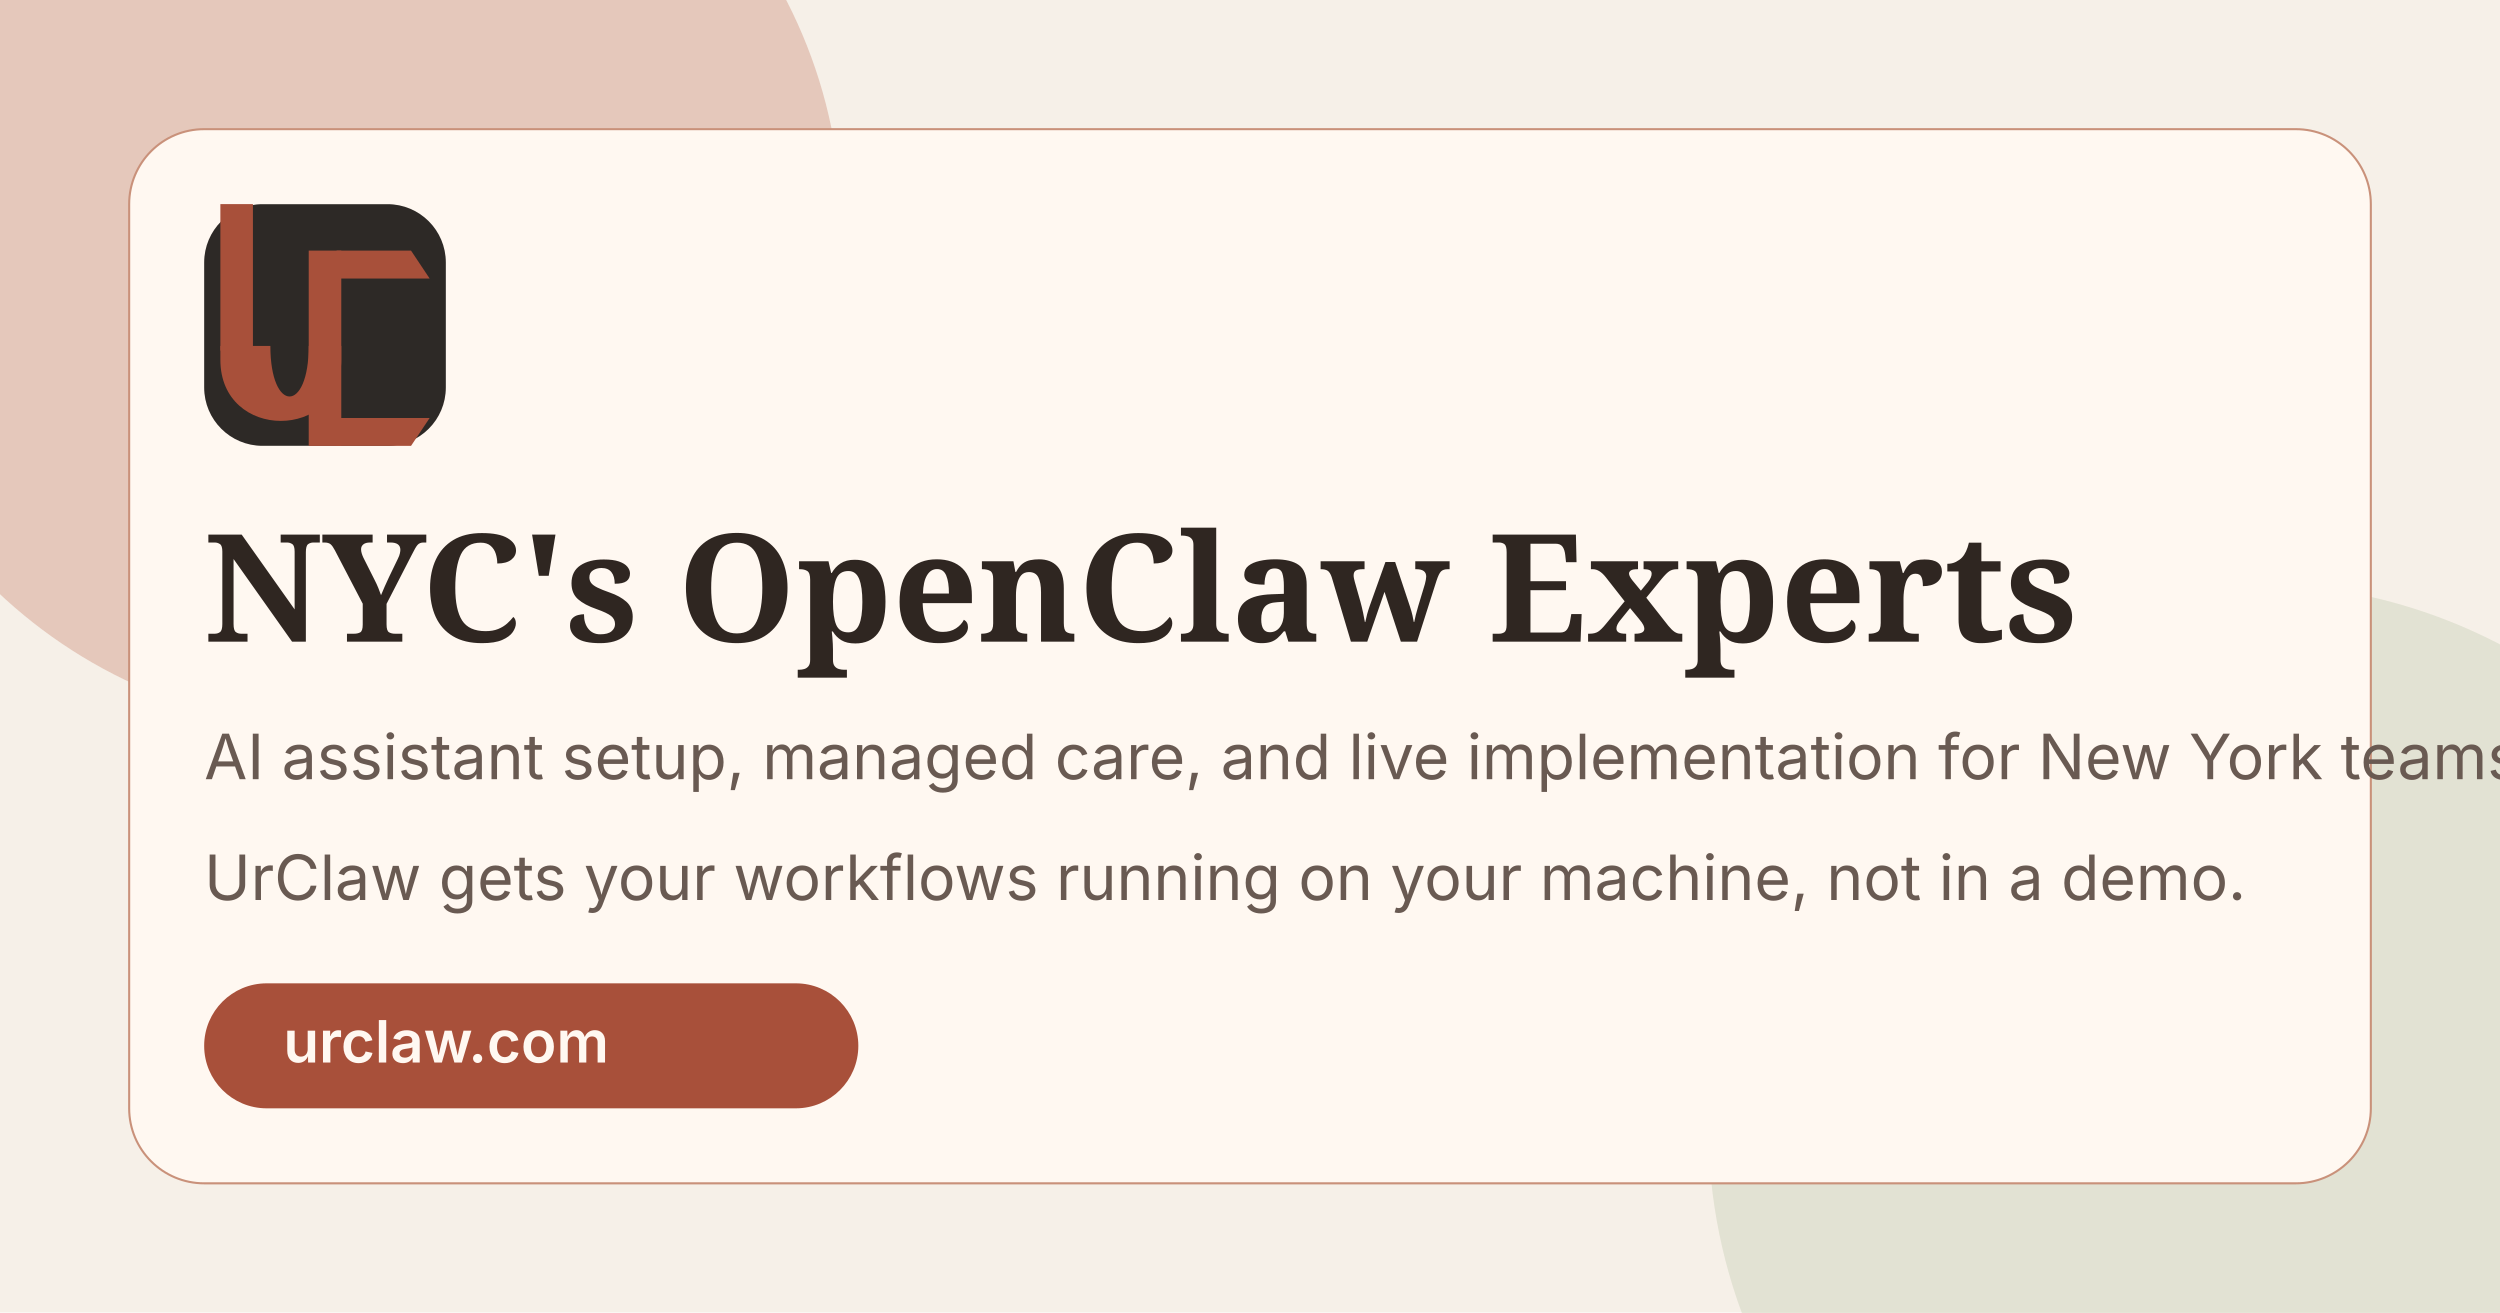
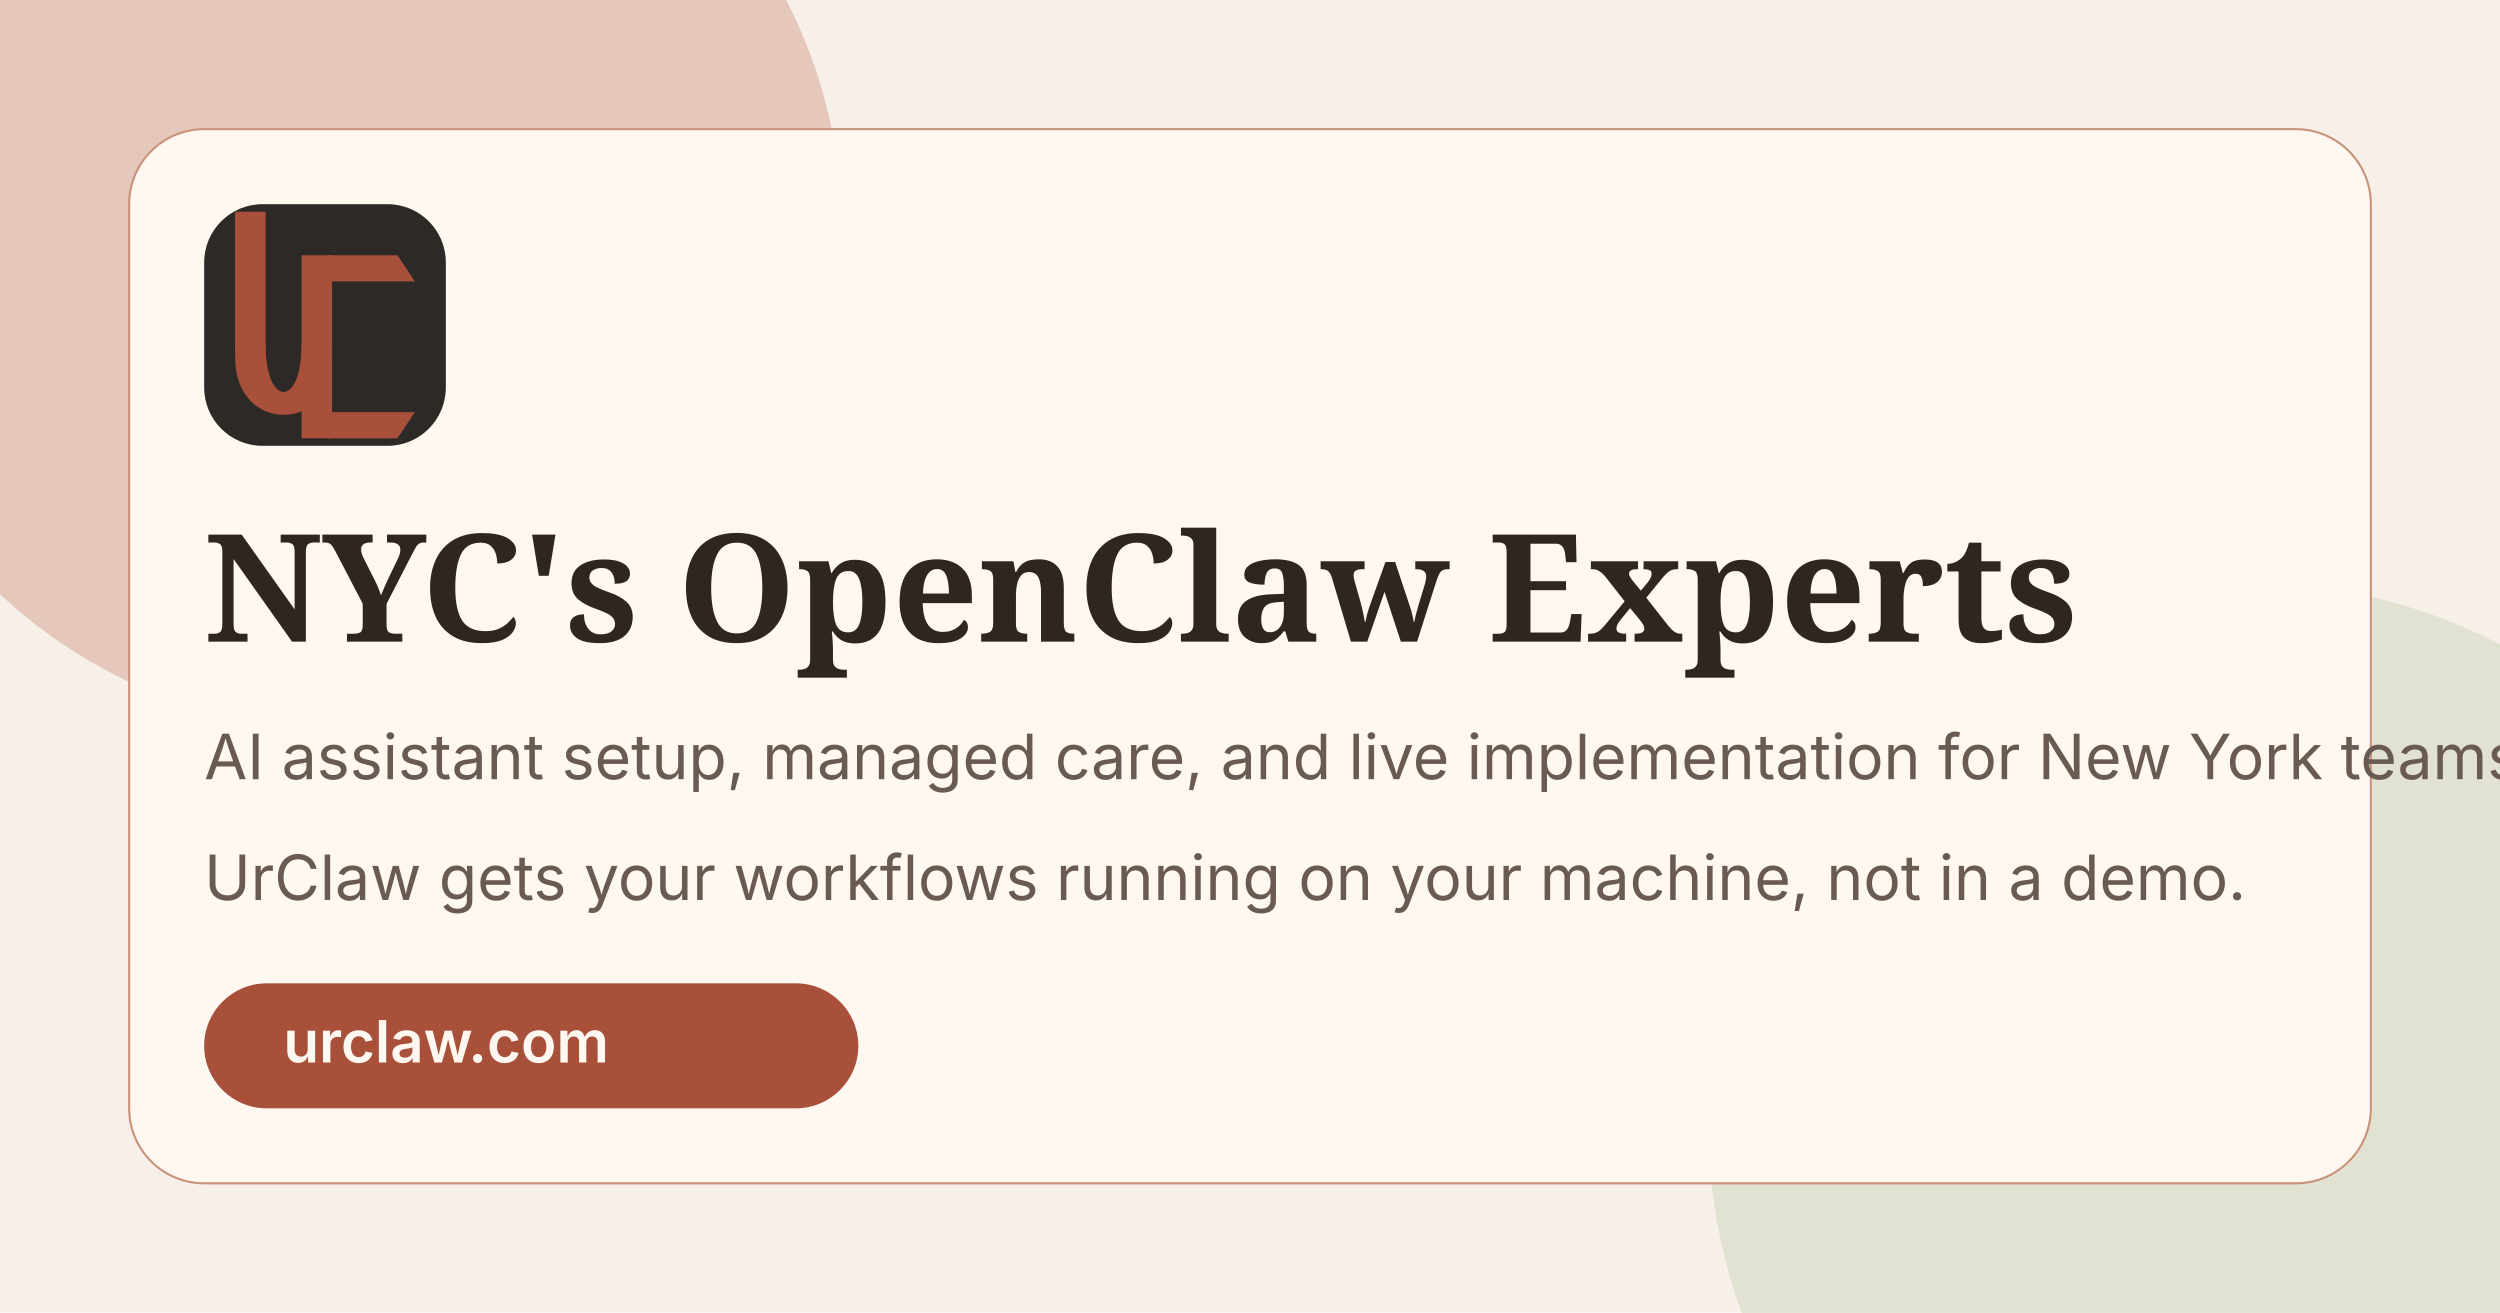
<svg xmlns="http://www.w3.org/2000/svg" width="1200" height="630" viewBox="0 0 1200 630" fill="none">
  <rect width="1200" height="630" fill="#F6F0E8" />
  <circle cx="164" cy="110" r="240" fill="#D4A08E" fill-opacity="0.5" />
  <circle cx="1080" cy="540" r="260" fill="#D6D8C5" fill-opacity="0.6" />
  <rect x="62" y="62" width="1076" height="506" rx="36" fill="#FFF8F1" stroke="#C9917A" />
  <rect x="98" y="98" width="116" height="116" rx="28" fill="#2D2926" />
-   <g transform="translate(156, 156) scale(0.558) translate(-195, -180)">
-     <rect x="105" y="76" width="28" height="126" fill="#A8503A" />
+   <svg viewBox="115 71 175 218" x="99" y="99" width="114" height="114">
+     <rect x="120" y="76" width="28" height="126" fill="#A8503A" />
    <rect x="181" y="116" width="28" height="168" fill="#A8503A" />
-     <path d="M 105 198 L 105 210 C 105 280 209 280 209 210 L 209 198 L 181 198 C 181 256 148 256 148 198 Z" fill="#A8503A" />
+     <path d="M 120 198 L 120 210 C 120 280 209 280 209 210 L 209 198 L 181 198 C 181 256 148 256 148 198 Z" fill="#A8503A" />
    <polygon points="205,116 269,116 285,140 205,140" fill="#A8503A" />
    <polygon points="205,260 285,260 269,284 205,284" fill="#A8503A" />
-   </g>
+   </svg>
  <text x="98" y="308" fill="#2F2621" font-family="Playfair Display, Georgia, serif" font-size="72" font-weight="600">NYC's OpenClaw Experts</text>
  <text x="98" y="374" fill="#695A52" font-family="Inter, Arial, sans-serif" font-size="30">AI assistant setup, managed care, and live implementation for New York teams.</text>
  <text x="98" y="432" fill="#695A52" font-family="Inter, Arial, sans-serif" font-size="30">UrClaw gets your workflows running on your machine, not in a demo.</text>
  <rect x="98" y="472" width="314" height="60" rx="30" fill="#A8503A" />
  <text x="136" y="510" fill="#FFF8F1" font-family="Inter, Arial, sans-serif" font-size="28" font-weight="600">urclaw.com</text>
</svg>
